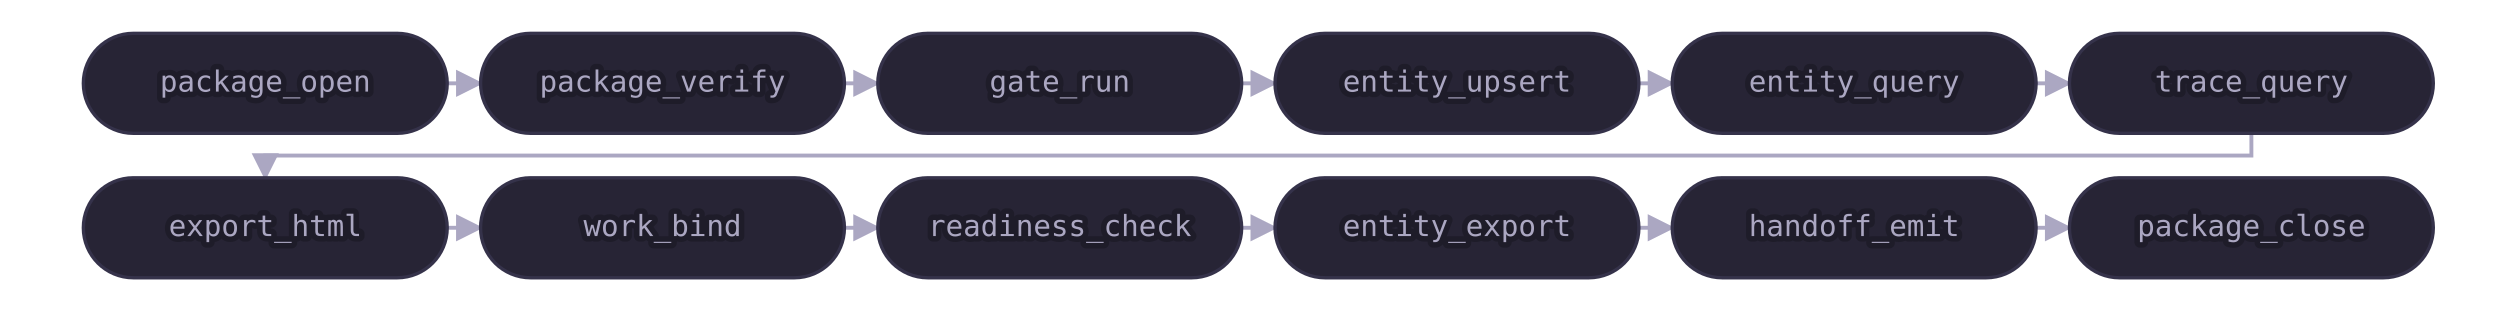
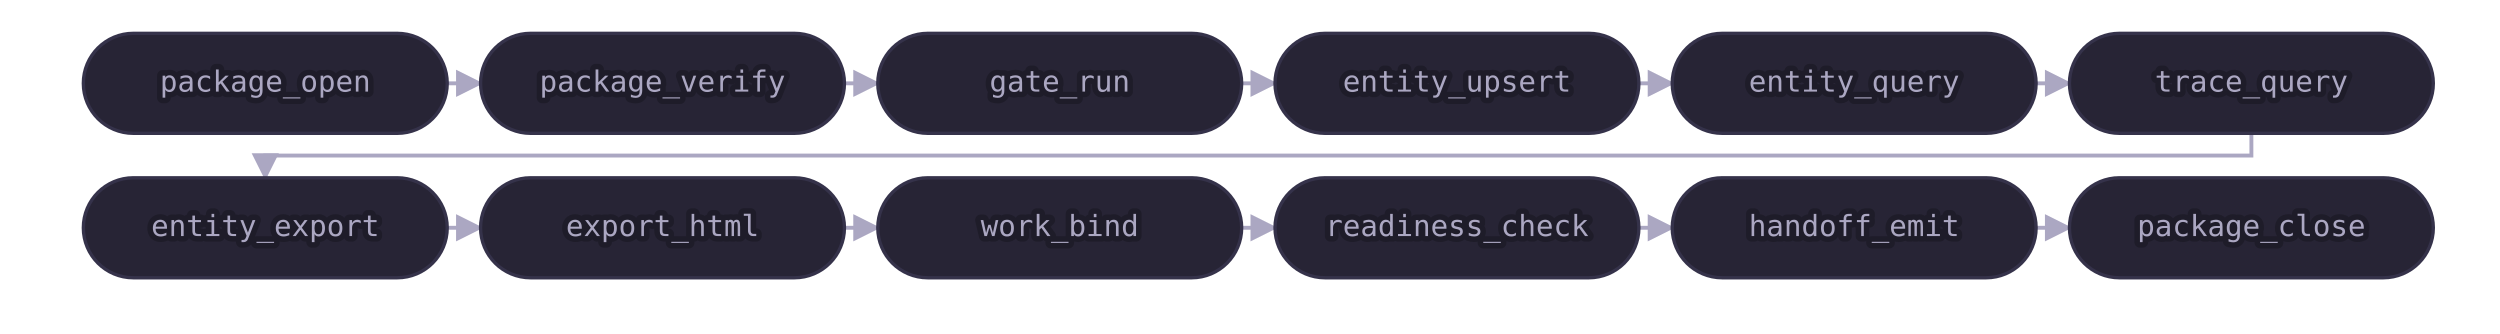
<svg xmlns="http://www.w3.org/2000/svg" class="dia" lang="en" viewBox="0 0 900 120" width="900" height="120" role="img" aria-label="The tools the skill's text names, in the order of first mention, and STOP where the text marks a ceremony stop in bold.">
  <style>svg{font-family:Georgia, "Times New Roman", serif;color:#efedf7;direction:ltr}text{fill:currentColor}.box{fill:#272435;stroke:#35324a;stroke-width:1.2}.box.acc{fill:#2a2545;stroke:#a78bfa}.box.good{fill:#23322e;stroke:#3fb950}.box.bad{fill:#38222d;stroke:#f85149}.box.warn{fill:#3a312c;stroke:#e3b341}.box.frame{fill:none;stroke:#35324a;stroke-dasharray:5 4}.frame .lbl{fill:#aba7c2}.edge{fill:none;stroke:#aba7c2;stroke-width:1.4}.edge.acc{stroke:#a78bfa;stroke-width:1.8}.edge.loop{stroke-dasharray:4 3}.lbl{font-size:12px}.lbl.small{font-size:10.5px;fill:#aba7c2;paint-order:stroke fill;stroke:#1e1c29;stroke-width:4px;stroke-linejoin:round}.lbl.strong{font-weight:600;font-size:13px}.num{font-family:Consolas, Menlo, monospace;font-size:11px;direction:ltr;unicode-bidi:isolate}.arrow{fill:#aba7c2}.arrow.acc{fill:#a78bfa}</style>
  <defs>
    <marker id="ar-skill-integrity-check-en" viewBox="0 0 10 10" refX="9" refY="5" markerWidth="7" markerHeight="7" orient="auto-start-reverse">
      <path d="M0 0L10 5L0 10z" class="arrow" />
    </marker>
    <marker id="ara-skill-integrity-check-en" viewBox="0 0 10 10" refX="9" refY="5" markerWidth="7" markerHeight="7" orient="auto-start-reverse">
      <path d="M0 0L10 5L0 10z" class="arrow acc" />
    </marker>
  </defs>
  <path class="edge  draw" marker-end="url(#ar-skill-integrity-check-en)" d="M161.0 30.0 L173.0 30.0" />
  <path class="edge  draw" marker-end="url(#ar-skill-integrity-check-en)" d="M304.0 30.0 L316.0 30.0" />
  <path class="edge  draw" marker-end="url(#ar-skill-integrity-check-en)" d="M447.0 30.0 L459.0 30.0" />
  <path class="edge  draw" marker-end="url(#ar-skill-integrity-check-en)" d="M590.0 30.0 L602.0 30.0" />
  <path class="edge  draw" marker-end="url(#ar-skill-integrity-check-en)" d="M733.0 30.0 L745.0 30.0" />
  <path class="edge  draw" marker-end="url(#ar-skill-integrity-check-en)" d="M810.5 48.0 L810.5 56.0 L95.5 56.0 L95.5 64.0" />
  <path class="edge  draw" marker-end="url(#ar-skill-integrity-check-en)" d="M161.0 82.0 L173.0 82.0" />
  <path class="edge  draw" marker-end="url(#ar-skill-integrity-check-en)" d="M304.0 82.0 L316.0 82.0" />
  <path class="edge  draw" marker-end="url(#ar-skill-integrity-check-en)" d="M447.0 82.0 L459.0 82.0" />
  <path class="edge  draw" marker-end="url(#ar-skill-integrity-check-en)" d="M590.0 82.0 L602.0 82.0" />
  <path class="edge  draw" marker-end="url(#ar-skill-integrity-check-en)" d="M733.0 82.0 L745.0 82.0" />
  <g data-key="t0">
    <rect class="box pill" x="30.0" y="12" width="131" height="36" rx="18.0" />
    <text class="lbl num small" x="95.5" y="30.0" text-anchor="middle" dominant-baseline="middle" style="direction:ltr;unicode-bidi:isolate">package_open</text>
  </g>
  <g data-key="t1">
    <rect class="box pill" x="173.0" y="12" width="131" height="36" rx="18.0" />
    <text class="lbl num small" x="238.5" y="30.0" text-anchor="middle" dominant-baseline="middle" style="direction:ltr;unicode-bidi:isolate">package_verify</text>
  </g>
  <g data-key="t2">
    <rect class="box pill" x="316.0" y="12" width="131" height="36" rx="18.0" />
    <text class="lbl num small" x="381.5" y="30.0" text-anchor="middle" dominant-baseline="middle" style="direction:ltr;unicode-bidi:isolate">gate_run</text>
  </g>
  <g data-key="t3">
    <rect class="box pill" x="459.0" y="12" width="131" height="36" rx="18.0" />
    <text class="lbl num small" x="524.5" y="30.0" text-anchor="middle" dominant-baseline="middle" style="direction:ltr;unicode-bidi:isolate">entity_upsert</text>
  </g>
  <g data-key="t4">
    <rect class="box pill" x="602.0" y="12" width="131" height="36" rx="18.0" />
    <text class="lbl num small" x="667.5" y="30.0" text-anchor="middle" dominant-baseline="middle" style="direction:ltr;unicode-bidi:isolate">entity_query</text>
  </g>
  <g data-key="t5">
    <rect class="box pill" x="745.0" y="12" width="131" height="36" rx="18.0" />
    <text class="lbl num small" x="810.5" y="30.0" text-anchor="middle" dominant-baseline="middle" style="direction:ltr;unicode-bidi:isolate">trace_query</text>
  </g>
  <g data-key="t6">
    <rect class="box pill" x="30.0" y="64" width="131" height="36" rx="18.0" />
-     <text class="lbl num small" x="95.5" y="82.0" text-anchor="middle" dominant-baseline="middle" style="direction:ltr;unicode-bidi:isolate">export_html</text>
+     <text class="lbl num small" x="95.5" y="82.0" text-anchor="middle" dominant-baseline="middle" style="direction:ltr;unicode-bidi:isolate">entity_export</text>
  </g>
  <g data-key="t7">
    <rect class="box pill" x="173.0" y="64" width="131" height="36" rx="18.0" />
-     <text class="lbl num small" x="238.5" y="82.0" text-anchor="middle" dominant-baseline="middle" style="direction:ltr;unicode-bidi:isolate">work_bind</text>
+     <text class="lbl num small" x="238.5" y="82.0" text-anchor="middle" dominant-baseline="middle" style="direction:ltr;unicode-bidi:isolate">export_html</text>
  </g>
  <g data-key="t8">
    <rect class="box pill" x="316.0" y="64" width="131" height="36" rx="18.0" />
-     <text class="lbl num small" x="381.5" y="82.0" text-anchor="middle" dominant-baseline="middle" style="direction:ltr;unicode-bidi:isolate">readiness_check</text>
+     <text class="lbl num small" x="381.5" y="82.0" text-anchor="middle" dominant-baseline="middle" style="direction:ltr;unicode-bidi:isolate">work_bind</text>
  </g>
  <g data-key="t9">
    <rect class="box pill" x="459.0" y="64" width="131" height="36" rx="18.0" />
-     <text class="lbl num small" x="524.5" y="82.0" text-anchor="middle" dominant-baseline="middle" style="direction:ltr;unicode-bidi:isolate">entity_export</text>
+     <text class="lbl num small" x="524.5" y="82.0" text-anchor="middle" dominant-baseline="middle" style="direction:ltr;unicode-bidi:isolate">readiness_check</text>
  </g>
  <g data-key="t10">
    <rect class="box pill" x="602.0" y="64" width="131" height="36" rx="18.0" />
    <text class="lbl num small" x="667.5" y="82.0" text-anchor="middle" dominant-baseline="middle" style="direction:ltr;unicode-bidi:isolate">handoff_emit</text>
  </g>
  <g data-key="t11">
    <rect class="box pill" x="745.0" y="64" width="131" height="36" rx="18.0" />
    <text class="lbl num small" x="810.5" y="82.0" text-anchor="middle" dominant-baseline="middle" style="direction:ltr;unicode-bidi:isolate">package_close</text>
  </g>
</svg>
